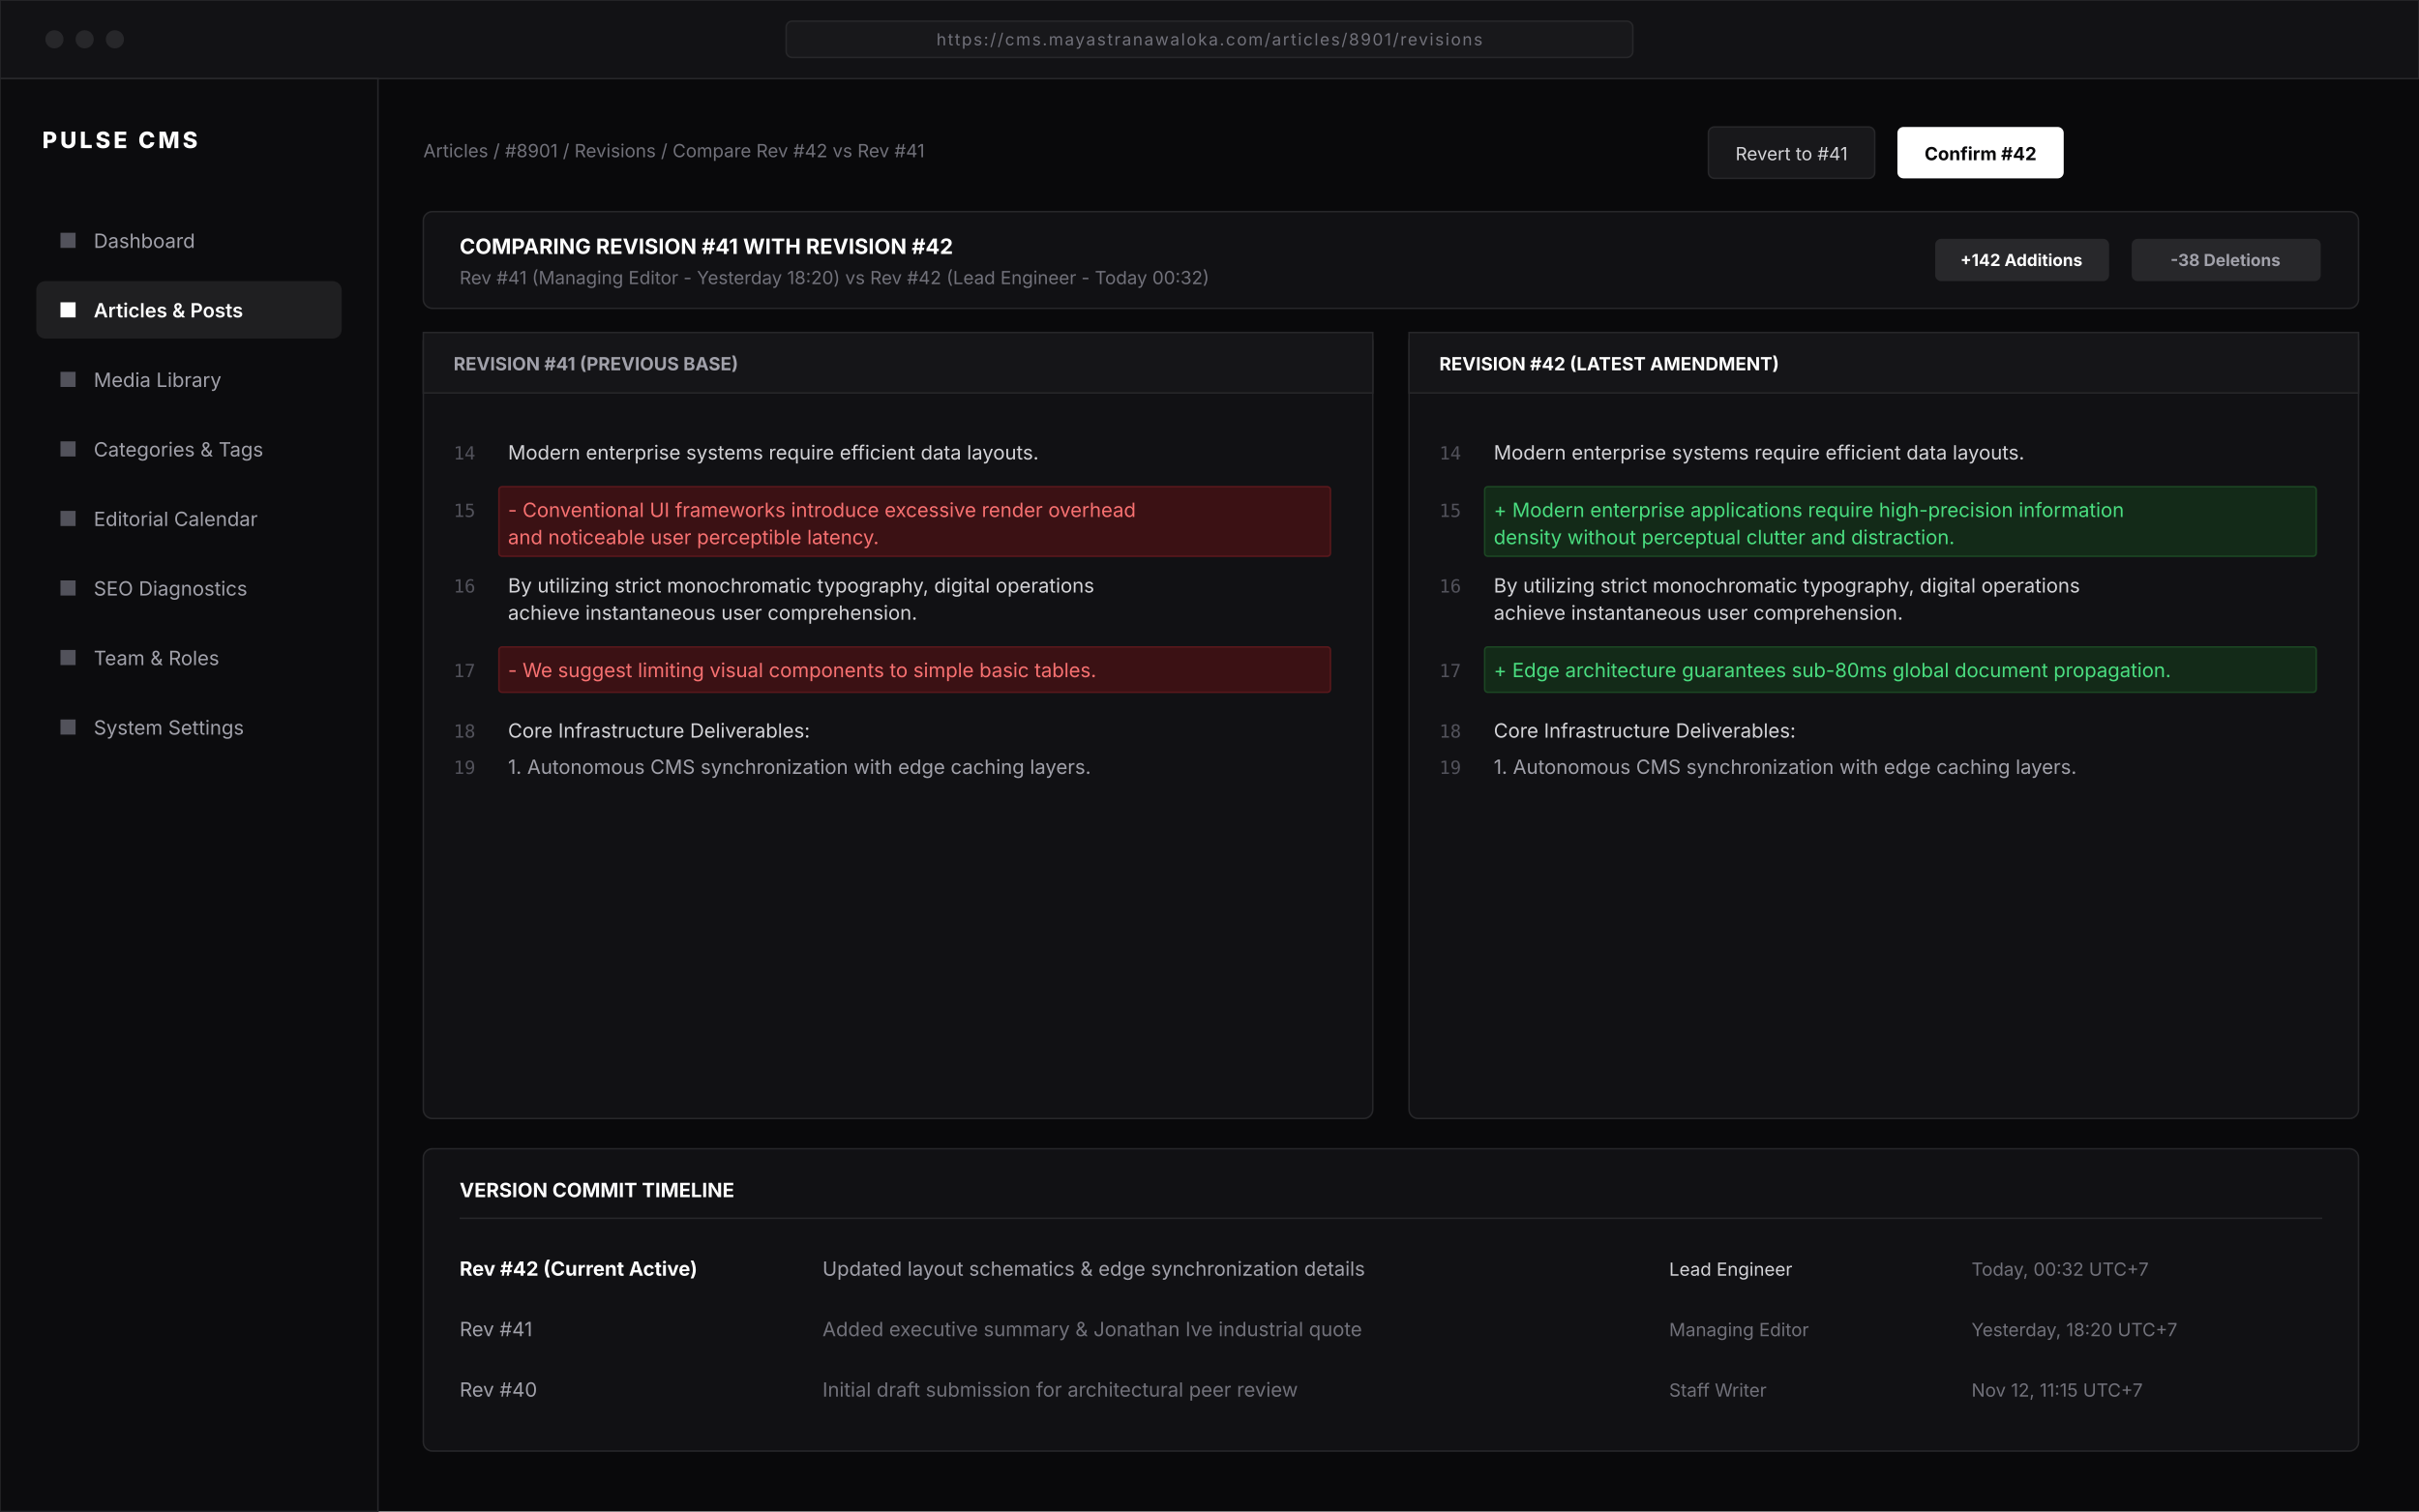
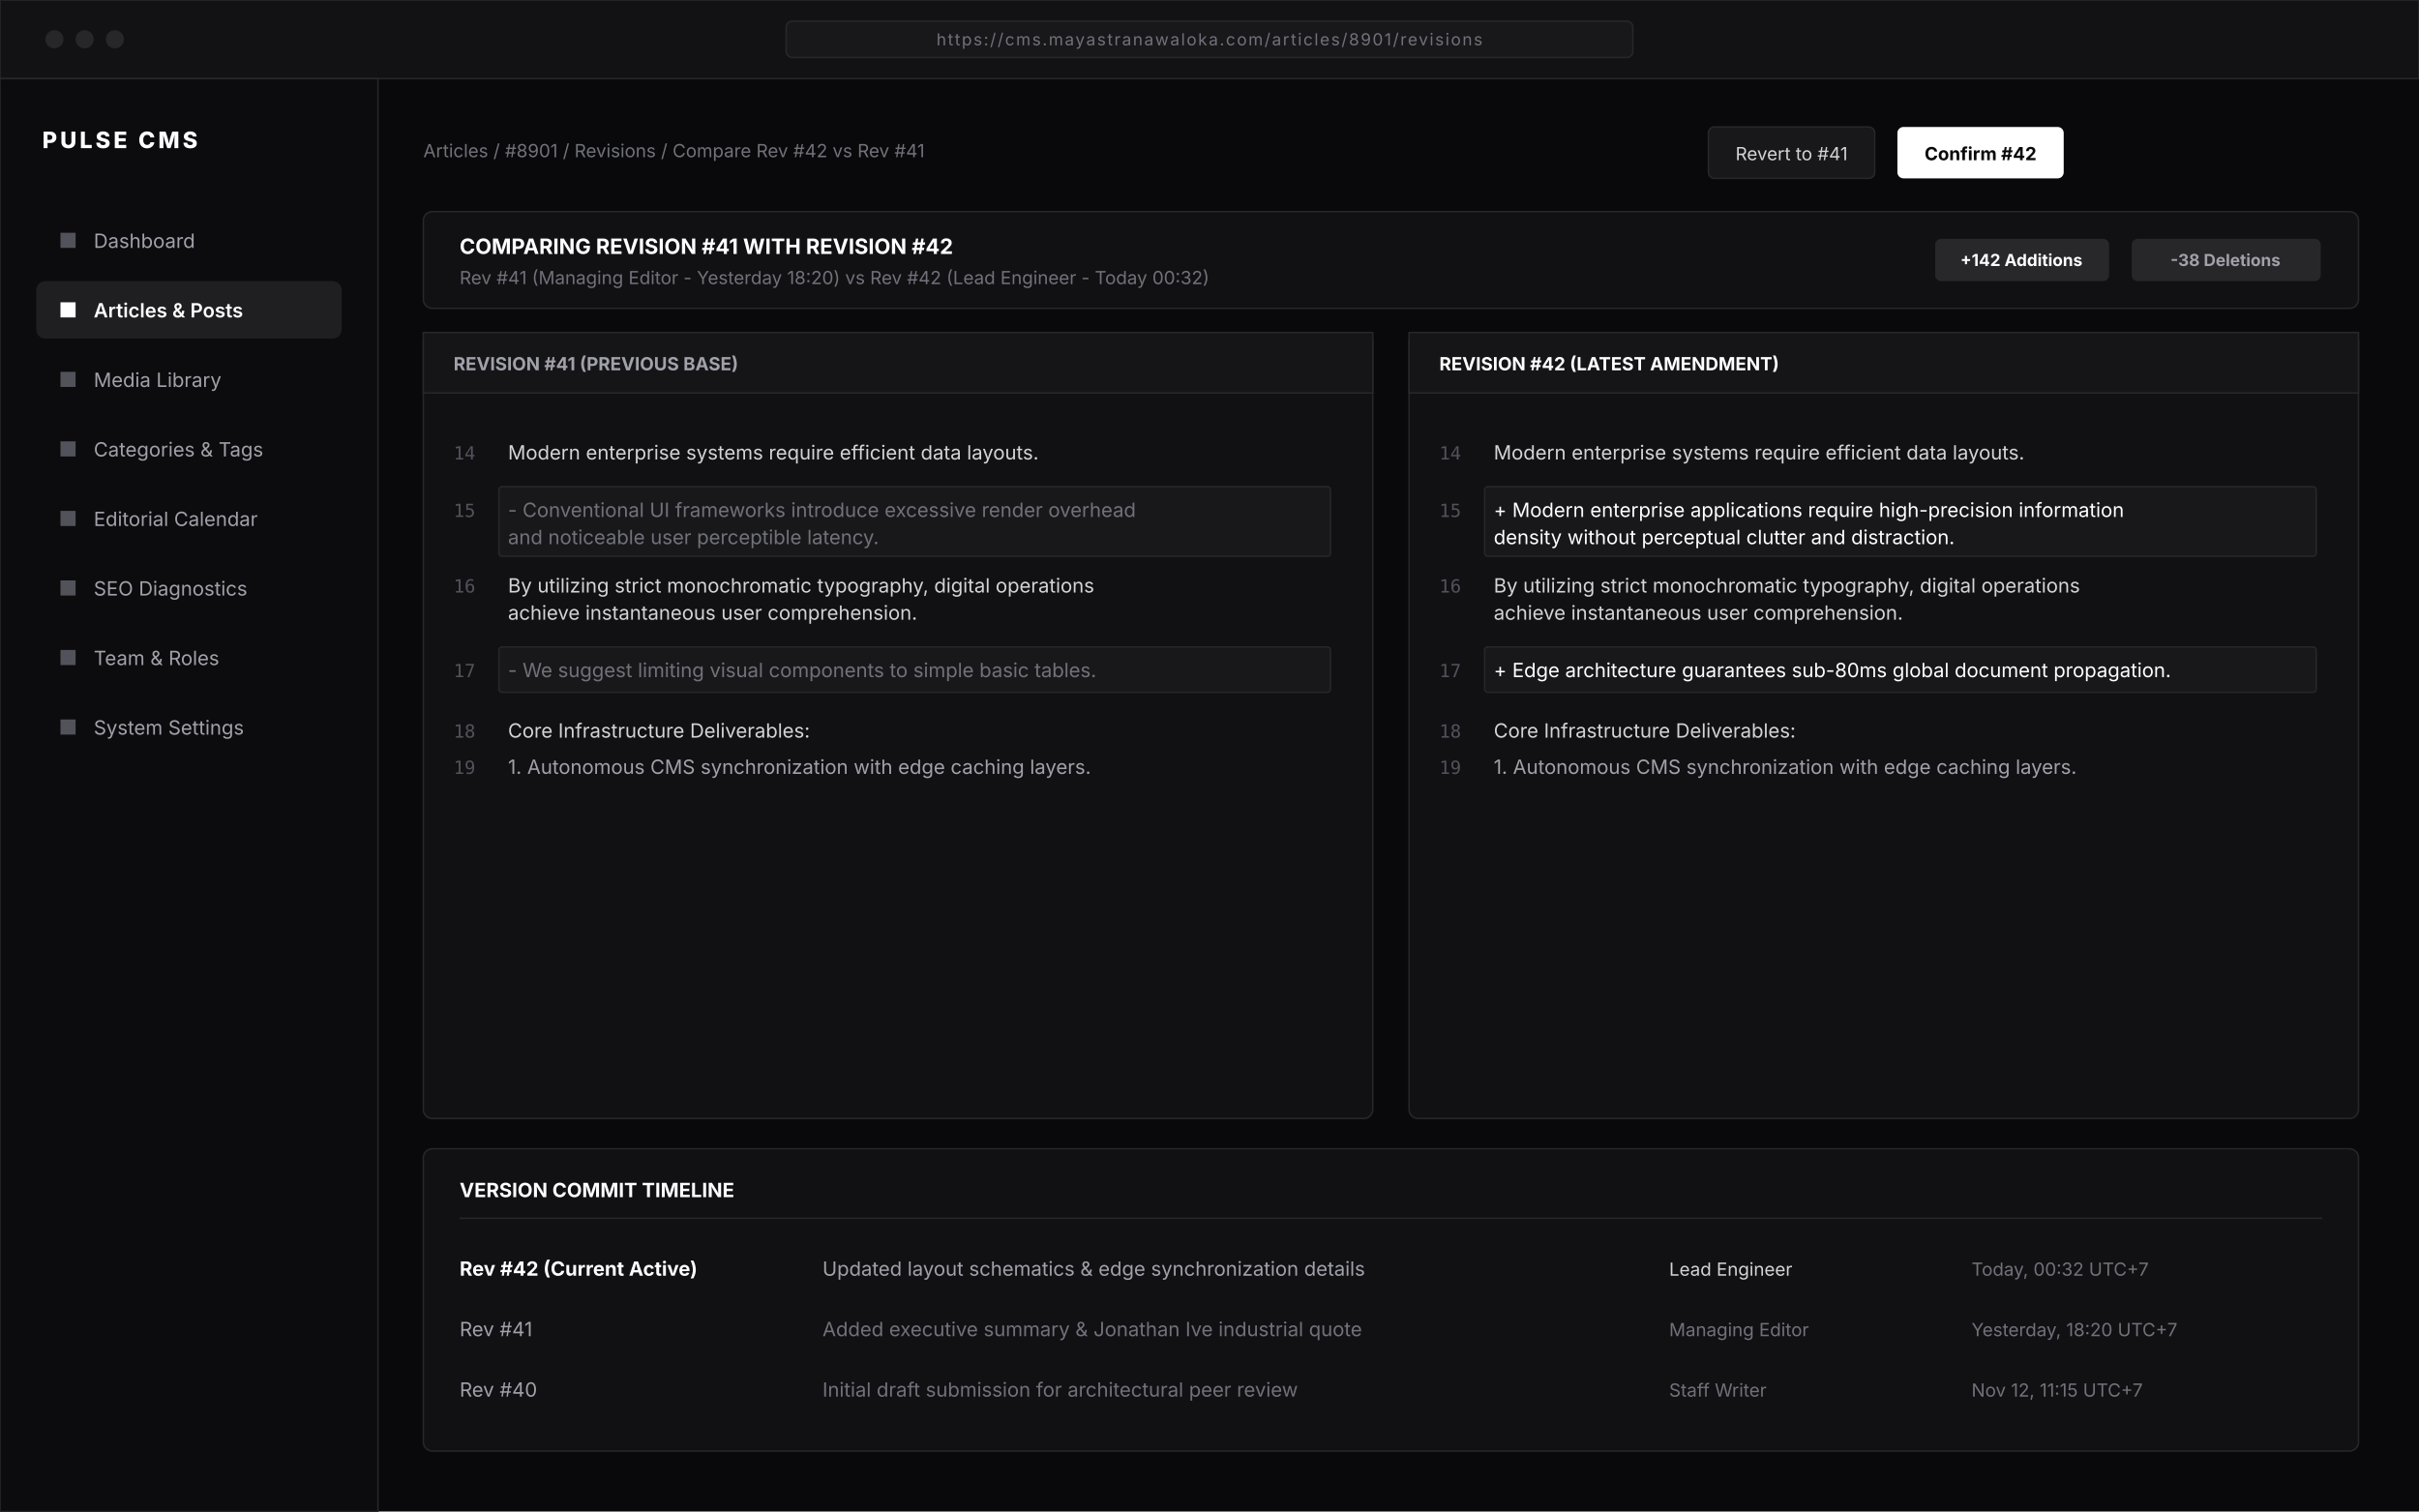
<svg xmlns="http://www.w3.org/2000/svg" viewBox="0 0 1600 1000" width="1600" height="1000" fill="none">
  <rect width="1600" height="1000" fill="#09090b" />
  <rect width="1600" height="52" fill="#121215" stroke="#27272a" stroke-width="1" />
  <circle cx="36" cy="26" r="6" fill="#27272a" />
  <circle cx="56" cy="26" r="6" fill="#27272a" />
  <circle cx="76" cy="26" r="6" fill="#27272a" />
  <rect x="520" y="14" width="560" height="24" rx="4" fill="#18181b" stroke="#27272a" stroke-width="1" />
  <text x="800" y="30" fill="#71717a" font-family="-apple-system, BlinkMacSystemFont, sans-serif" font-size="11" text-anchor="middle" letter-spacing="1">https://cms.mayastranawaloka.com/articles/8901/revisions</text>
  <rect x="0" y="52" width="250" height="948" fill="#0c0c0e" stroke="#27272a" stroke-width="1" />
  <text x="28" y="98" fill="#ffffff" font-family="-apple-system, BlinkMacSystemFont, sans-serif" font-size="15" font-weight="800" letter-spacing="2">PULSE CMS</text>
  <g transform="translate(24, 140)">
    <rect x="16" y="14" width="10" height="10" fill="#52525b" />
    <text x="38" y="24" fill="#a1a1aa" font-family="-apple-system, BlinkMacSystemFont, sans-serif" font-size="13">Dashboard</text>
    <rect x="0" y="46" width="202" height="38" rx="6" fill="#ffffff" fill-opacity="0.08" />
    <rect x="16" y="60" width="10" height="10" fill="#ffffff" />
    <text x="38" y="70" fill="#ffffff" font-family="-apple-system, BlinkMacSystemFont, sans-serif" font-size="13" font-weight="600">Articles &amp; Posts</text>
    <rect x="16" y="106" width="10" height="10" fill="#52525b" />
    <text x="38" y="116" fill="#a1a1aa" font-family="-apple-system, BlinkMacSystemFont, sans-serif" font-size="13">Media Library</text>
    <rect x="16" y="152" width="10" height="10" fill="#52525b" />
    <text x="38" y="162" fill="#a1a1aa" font-family="-apple-system, BlinkMacSystemFont, sans-serif" font-size="13">Categories &amp; Tags</text>
    <rect x="16" y="198" width="10" height="10" fill="#52525b" />
    <text x="38" y="208" fill="#a1a1aa" font-family="-apple-system, BlinkMacSystemFont, sans-serif" font-size="13">Editorial Calendar</text>
    <rect x="16" y="244" width="10" height="10" fill="#52525b" />
    <text x="38" y="254" fill="#a1a1aa" font-family="-apple-system, BlinkMacSystemFont, sans-serif" font-size="13">SEO Diagnostics</text>
    <rect x="16" y="290" width="10" height="10" fill="#52525b" />
    <text x="38" y="300" fill="#a1a1aa" font-family="-apple-system, BlinkMacSystemFont, sans-serif" font-size="13">Team &amp; Roles</text>
    <rect x="16" y="336" width="10" height="10" fill="#52525b" />
    <text x="38" y="346" fill="#a1a1aa" font-family="-apple-system, BlinkMacSystemFont, sans-serif" font-size="13">System Settings</text>
  </g>
  <g transform="translate(280, 80)">
    <text x="0" y="24" fill="#71717a" font-family="-apple-system, BlinkMacSystemFont, sans-serif" font-size="12">Articles / #8901 / Revisions / Compare Rev #42 vs Rev #41</text>
    <rect x="850" y="4" width="110" height="34" rx="4" fill="#18181b" stroke="#27272a" stroke-width="1" />
    <text x="905" y="26" fill="#d4d4d8" font-family="-apple-system, BlinkMacSystemFont, sans-serif" font-size="12" text-anchor="middle">Revert to #41</text>
    <rect x="975" y="4" width="110" height="34" rx="4" fill="#ffffff" />
    <text x="1030" y="26" fill="#09090b" font-family="-apple-system, BlinkMacSystemFont, sans-serif" font-size="12" font-weight="700" text-anchor="middle">Confirm #42</text>
  </g>
  <g transform="translate(280, 140)">
    <rect x="0" y="0" width="1280" height="64" rx="6" fill="#111114" stroke="#27272a" stroke-width="1" />
    <text x="24" y="28" fill="#ffffff" font-family="-apple-system, BlinkMacSystemFont, sans-serif" font-size="14" font-weight="700">COMPARING REVISION #41 WITH REVISION #42</text>
    <text x="24" y="48" fill="#71717a" font-family="-apple-system, BlinkMacSystemFont, sans-serif" font-size="12">Rev #41 (Managing Editor - Yesterday 18:20) vs Rev #42 (Lead Engineer - Today 00:32)</text>
    <rect x="1000" y="18" width="115" height="28" rx="4" fill="#ffffff" fill-opacity="0.1" />
    <text x="1057" y="36" fill="#ffffff" font-family="-apple-system, BlinkMacSystemFont, sans-serif" font-size="11" font-weight="700" text-anchor="middle">+142 Additions</text>
    <rect x="1130" y="18" width="125" height="28" rx="4" fill="#27272a" />
    <text x="1192" y="36" fill="#a1a1aa" font-family="-apple-system, BlinkMacSystemFont, sans-serif" font-size="11" font-weight="700" text-anchor="middle">-38 Deletions</text>
    <g transform="translate(0, 80)">
      <rect x="0" y="0" width="628" height="520" rx="6" fill="#111114" stroke="#27272a" stroke-width="1" />
      <rect x="0" y="0" width="628" height="40" fill="#151518" stroke="#27272a" stroke-width="1" />
      <text x="20" y="25" fill="#a1a1aa" font-family="-apple-system, BlinkMacSystemFont, sans-serif" font-size="12" font-weight="700">REVISION #41 (PREVIOUS BASE)</text>
      <g transform="translate(20, 60)">
        <text x="0" y="24" fill="#52525b" font-family="monospace" font-size="12">14</text>
        <text x="36" y="24" fill="#d4d4d8" font-family="-apple-system, BlinkMacSystemFont, sans-serif" font-size="13">Modern enterprise systems require efficient data layouts.</text>
-         <rect x="30" y="42" width="550" height="46" rx="2" fill="#3b1114" stroke="#5a181c" stroke-width="1" />
+         <rect x="30" y="42" width="550" height="46" rx="2" fill="#18181b" stroke="#27272a" stroke-width="1" />
        <text x="0" y="62" fill="#52525b" font-family="monospace" font-size="12">15</text>
-         <text x="36" y="62" fill="#f87171" font-family="-apple-system, BlinkMacSystemFont, sans-serif" font-size="13">- Conventional UI frameworks introduce excessive render overhead</text>
-         <text x="36" y="80" fill="#f87171" font-family="-apple-system, BlinkMacSystemFont, sans-serif" font-size="13">  and noticeable user perceptible latency.</text>
+         <text x="36" y="62" fill="#71717a" font-family="-apple-system, BlinkMacSystemFont, sans-serif" font-size="13">- Conventional UI frameworks introduce excessive render overhead</text>
+         <text x="36" y="80" fill="#71717a" font-family="-apple-system, BlinkMacSystemFont, sans-serif" font-size="13">  and noticeable user perceptible latency.</text>
        <text x="0" y="112" fill="#52525b" font-family="monospace" font-size="12">16</text>
        <text x="36" y="112" fill="#d4d4d8" font-family="-apple-system, BlinkMacSystemFont, sans-serif" font-size="13">By utilizing strict monochromatic typography, digital operations</text>
        <text x="36" y="130" fill="#d4d4d8" font-family="-apple-system, BlinkMacSystemFont, sans-serif" font-size="13">achieve instantaneous user comprehension.</text>
-         <rect x="30" y="148" width="550" height="30" rx="2" fill="#3b1114" stroke="#5a181c" stroke-width="1" />
+         <rect x="30" y="148" width="550" height="30" rx="2" fill="#18181b" stroke="#27272a" stroke-width="1" />
        <text x="0" y="168" fill="#52525b" font-family="monospace" font-size="12">17</text>
-         <text x="36" y="168" fill="#f87171" font-family="-apple-system, BlinkMacSystemFont, sans-serif" font-size="13">- We suggest limiting visual components to simple basic tables.</text>
+         <text x="36" y="168" fill="#71717a" font-family="-apple-system, BlinkMacSystemFont, sans-serif" font-size="13">- We suggest limiting visual components to simple basic tables.</text>
        <text x="0" y="208" fill="#52525b" font-family="monospace" font-size="12">18</text>
        <text x="36" y="208" fill="#d4d4d8" font-family="-apple-system, BlinkMacSystemFont, sans-serif" font-size="13">Core Infrastructure Deliverables:</text>
        <text x="0" y="232" fill="#52525b" font-family="monospace" font-size="12">19</text>
        <text x="36" y="232" fill="#a1a1aa" font-family="-apple-system, BlinkMacSystemFont, sans-serif" font-size="13">1. Autonomous CMS synchronization with edge caching layers.</text>
      </g>
      <g transform="translate(652, 0)">
        <rect x="0" y="0" width="628" height="520" rx="6" fill="#111114" stroke="#27272a" stroke-width="1" />
        <rect x="0" y="0" width="628" height="40" fill="#151518" stroke="#27272a" stroke-width="1" />
        <text x="20" y="25" fill="#ffffff" font-family="-apple-system, BlinkMacSystemFont, sans-serif" font-size="12" font-weight="700">REVISION #42 (LATEST AMENDMENT)</text>
        <g transform="translate(20, 60)">
          <text x="0" y="24" fill="#52525b" font-family="monospace" font-size="12">14</text>
          <text x="36" y="24" fill="#d4d4d8" font-family="-apple-system, BlinkMacSystemFont, sans-serif" font-size="13">Modern enterprise systems require efficient data layouts.</text>
-           <rect x="30" y="42" width="550" height="46" rx="2" fill="#132a18" stroke="#1c4723" stroke-width="1" />
+           <rect x="30" y="42" width="550" height="46" rx="2" fill="#18181b" stroke="#27272a" stroke-width="1" />
          <text x="0" y="62" fill="#52525b" font-family="monospace" font-size="12">15</text>
-           <text x="36" y="62" fill="#4ade80" font-family="-apple-system, BlinkMacSystemFont, sans-serif" font-size="13">+ Modern enterprise applications require high-precision information</text>
-           <text x="36" y="80" fill="#4ade80" font-family="-apple-system, BlinkMacSystemFont, sans-serif" font-size="13">  density without perceptual clutter and distraction.</text>
+           <text x="36" y="62" fill="#ffffff" font-family="-apple-system, BlinkMacSystemFont, sans-serif" font-size="13">+ Modern enterprise applications require high-precision information</text>
+           <text x="36" y="80" fill="#ffffff" font-family="-apple-system, BlinkMacSystemFont, sans-serif" font-size="13">  density without perceptual clutter and distraction.</text>
          <text x="0" y="112" fill="#52525b" font-family="monospace" font-size="12">16</text>
          <text x="36" y="112" fill="#d4d4d8" font-family="-apple-system, BlinkMacSystemFont, sans-serif" font-size="13">By utilizing strict monochromatic typography, digital operations</text>
          <text x="36" y="130" fill="#d4d4d8" font-family="-apple-system, BlinkMacSystemFont, sans-serif" font-size="13">achieve instantaneous user comprehension.</text>
-           <rect x="30" y="148" width="550" height="30" rx="2" fill="#132a18" stroke="#1c4723" stroke-width="1" />
+           <rect x="30" y="148" width="550" height="30" rx="2" fill="#18181b" stroke="#27272a" stroke-width="1" />
          <text x="0" y="168" fill="#52525b" font-family="monospace" font-size="12">17</text>
-           <text x="36" y="168" fill="#4ade80" font-family="-apple-system, BlinkMacSystemFont, sans-serif" font-size="13">+ Edge architecture guarantees sub-80ms global document propagation.</text>
+           <text x="36" y="168" fill="#ffffff" font-family="-apple-system, BlinkMacSystemFont, sans-serif" font-size="13">+ Edge architecture guarantees sub-80ms global document propagation.</text>
          <text x="0" y="208" fill="#52525b" font-family="monospace" font-size="12">18</text>
          <text x="36" y="208" fill="#d4d4d8" font-family="-apple-system, BlinkMacSystemFont, sans-serif" font-size="13">Core Infrastructure Deliverables:</text>
          <text x="0" y="232" fill="#52525b" font-family="monospace" font-size="12">19</text>
          <text x="36" y="232" fill="#a1a1aa" font-family="-apple-system, BlinkMacSystemFont, sans-serif" font-size="13">1. Autonomous CMS synchronization with edge caching layers.</text>
        </g>
      </g>
    </g>
    <g transform="translate(0, 620)">
      <rect x="0" y="0" width="1280" height="200" rx="6" fill="#111114" stroke="#27272a" stroke-width="1" />
      <text x="24" y="32" fill="#ffffff" font-family="-apple-system, BlinkMacSystemFont, sans-serif" font-size="13" font-weight="700">VERSION COMMIT TIMELINE</text>
      <line x1="24" y1="46" x2="1256" y2="46" stroke="#27272a" stroke-width="1" />
      <g transform="translate(24, 60)">
        <text x="0" y="24" fill="#ffffff" font-family="-apple-system, BlinkMacSystemFont, sans-serif" font-size="13" font-weight="700">Rev #42 (Current Active)</text>
        <text x="240" y="24" fill="#a1a1aa" font-family="-apple-system, BlinkMacSystemFont, sans-serif" font-size="13">Updated layout schematics &amp; edge synchronization details</text>
        <text x="800" y="24" fill="#d4d4d8" font-family="-apple-system, BlinkMacSystemFont, sans-serif" font-size="12">Lead Engineer</text>
        <text x="1000" y="24" fill="#71717a" font-family="-apple-system, BlinkMacSystemFont, sans-serif" font-size="12">Today, 00:32 UTC+7</text>
        <text x="0" y="64" fill="#a1a1aa" font-family="-apple-system, BlinkMacSystemFont, sans-serif" font-size="13">Rev #41</text>
        <text x="240" y="64" fill="#71717a" font-family="-apple-system, BlinkMacSystemFont, sans-serif" font-size="13">Added executive summary &amp; Jonathan Ive industrial quote</text>
        <text x="800" y="64" fill="#71717a" font-family="-apple-system, BlinkMacSystemFont, sans-serif" font-size="12">Managing Editor</text>
        <text x="1000" y="64" fill="#71717a" font-family="-apple-system, BlinkMacSystemFont, sans-serif" font-size="12">Yesterday, 18:20 UTC+7</text>
        <text x="0" y="104" fill="#a1a1aa" font-family="-apple-system, BlinkMacSystemFont, sans-serif" font-size="13">Rev #40</text>
        <text x="240" y="104" fill="#71717a" font-family="-apple-system, BlinkMacSystemFont, sans-serif" font-size="13">Initial draft submission for architectural peer review</text>
        <text x="800" y="104" fill="#71717a" font-family="-apple-system, BlinkMacSystemFont, sans-serif" font-size="12">Staff Writer</text>
        <text x="1000" y="104" fill="#71717a" font-family="-apple-system, BlinkMacSystemFont, sans-serif" font-size="12">Nov 12, 11:15 UTC+7</text>
      </g>
    </g>
  </g>
</svg>
